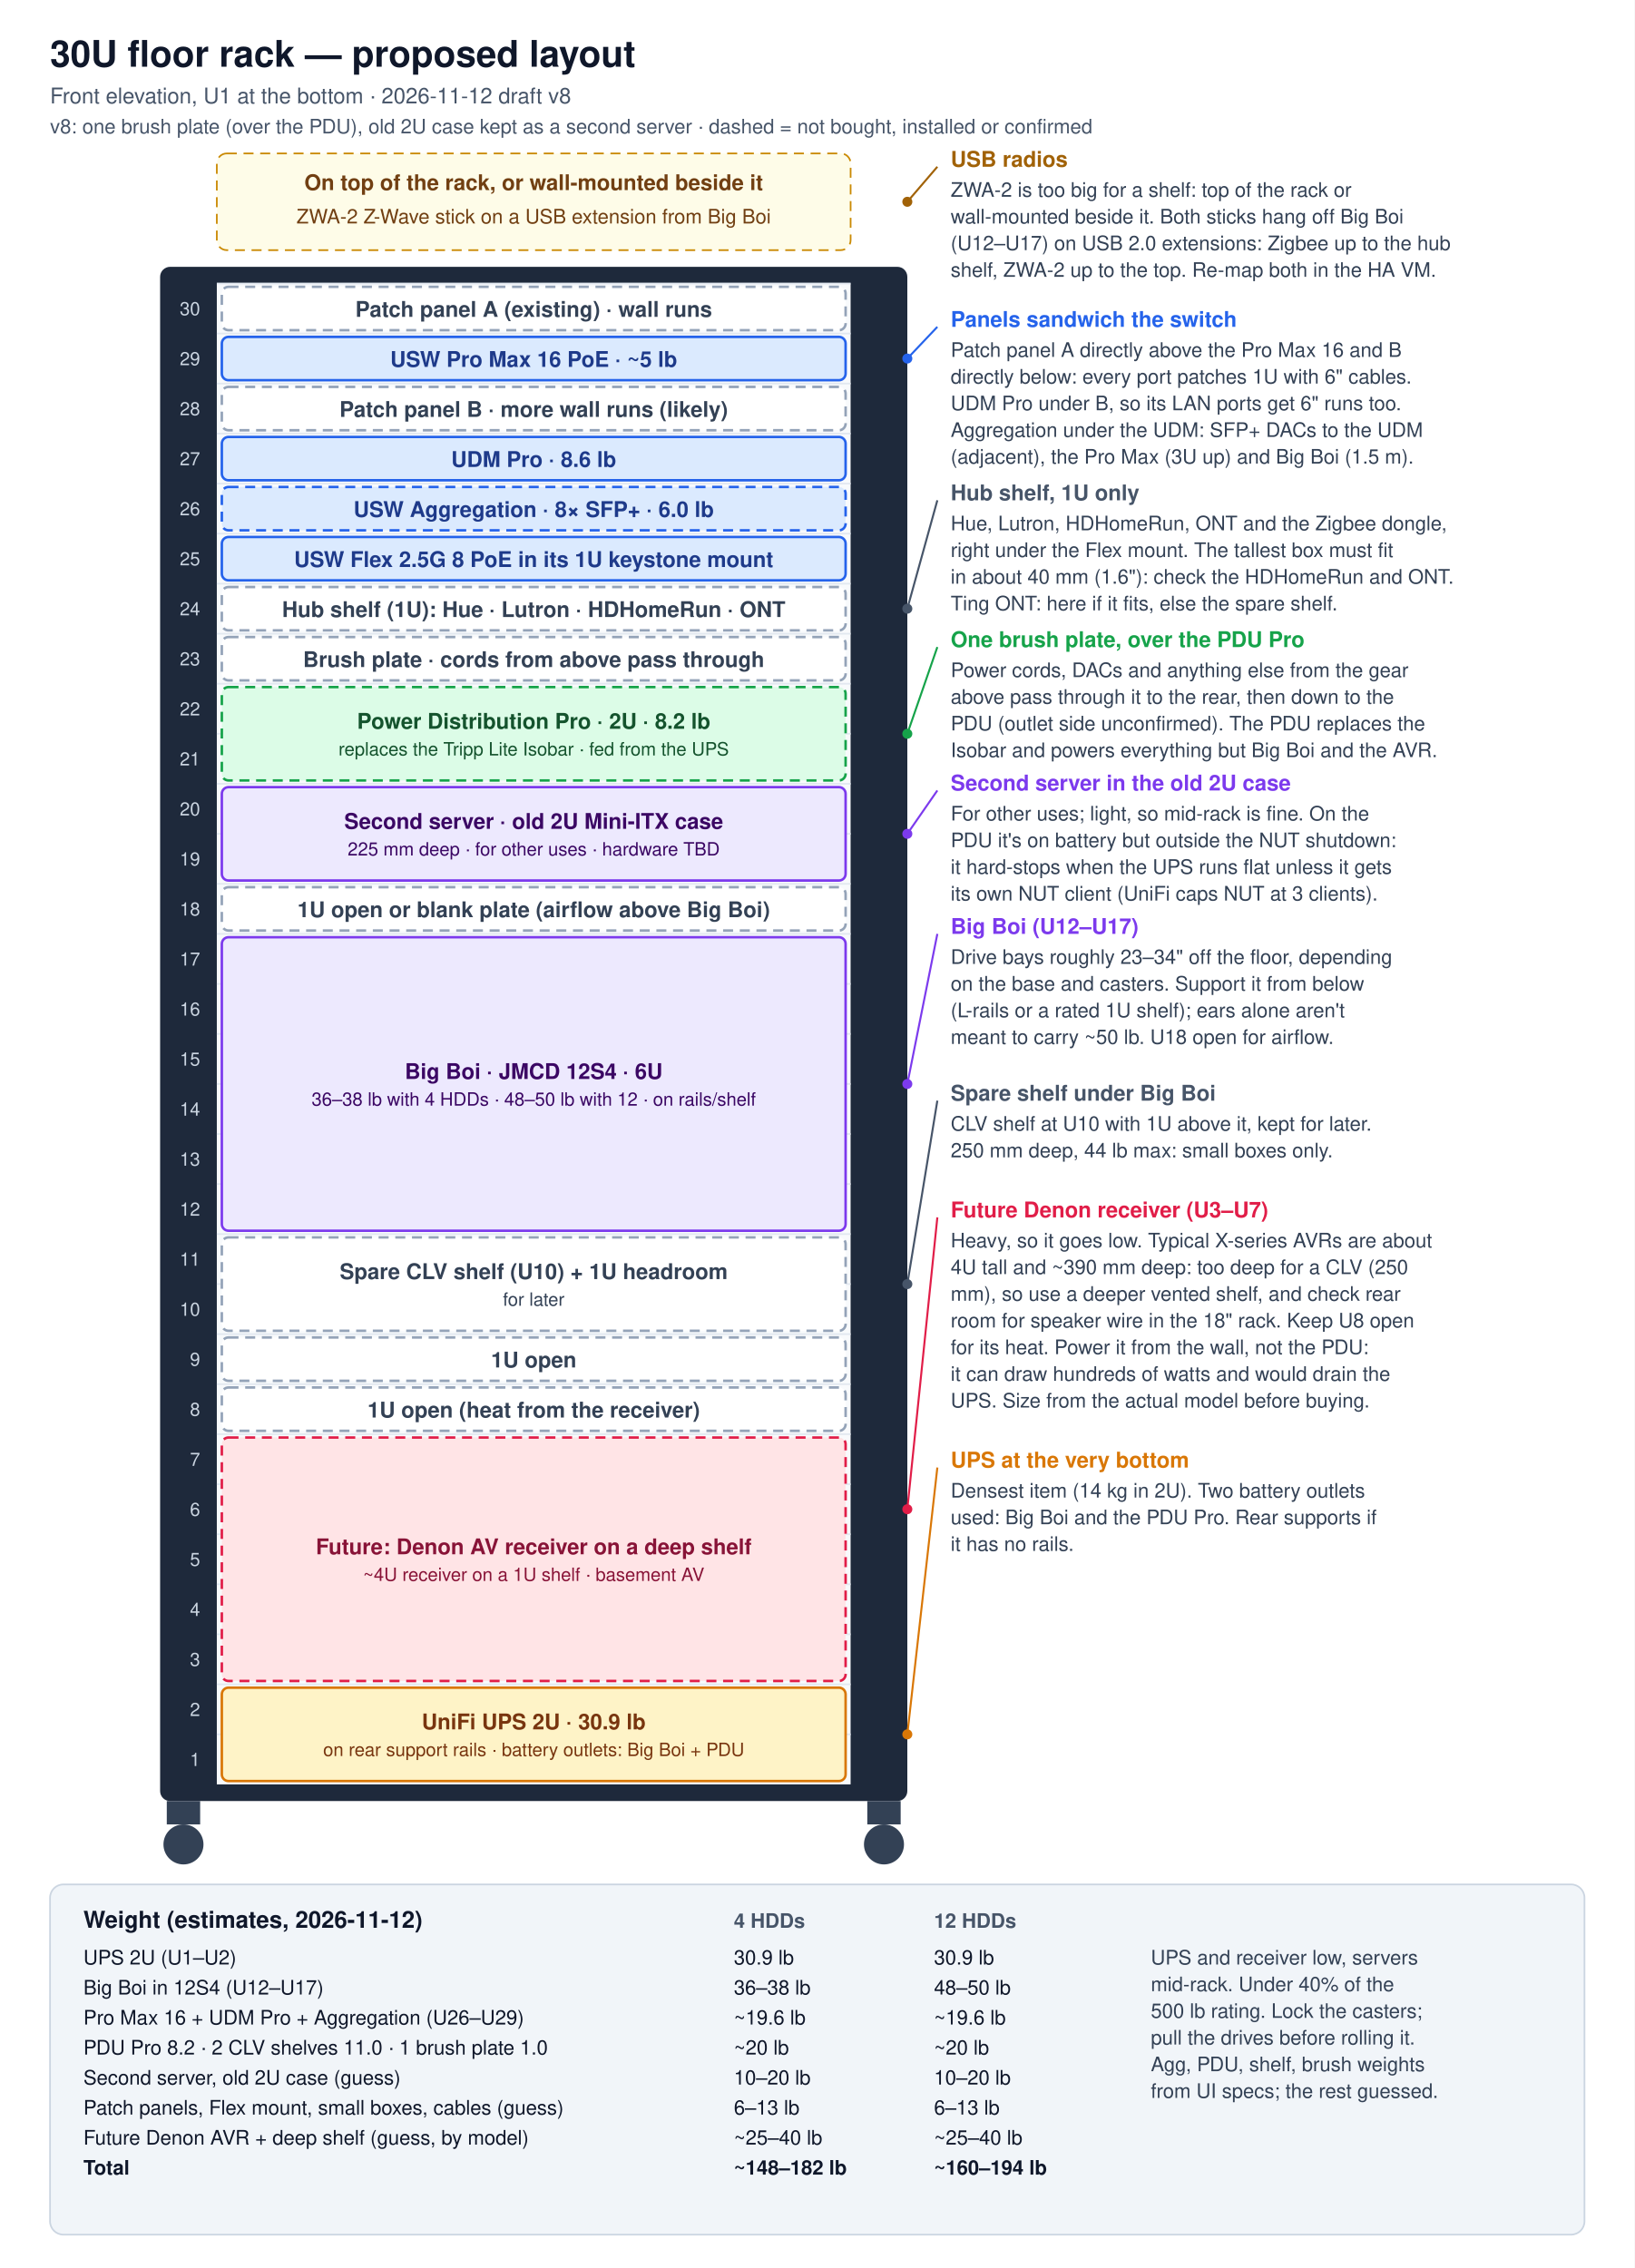
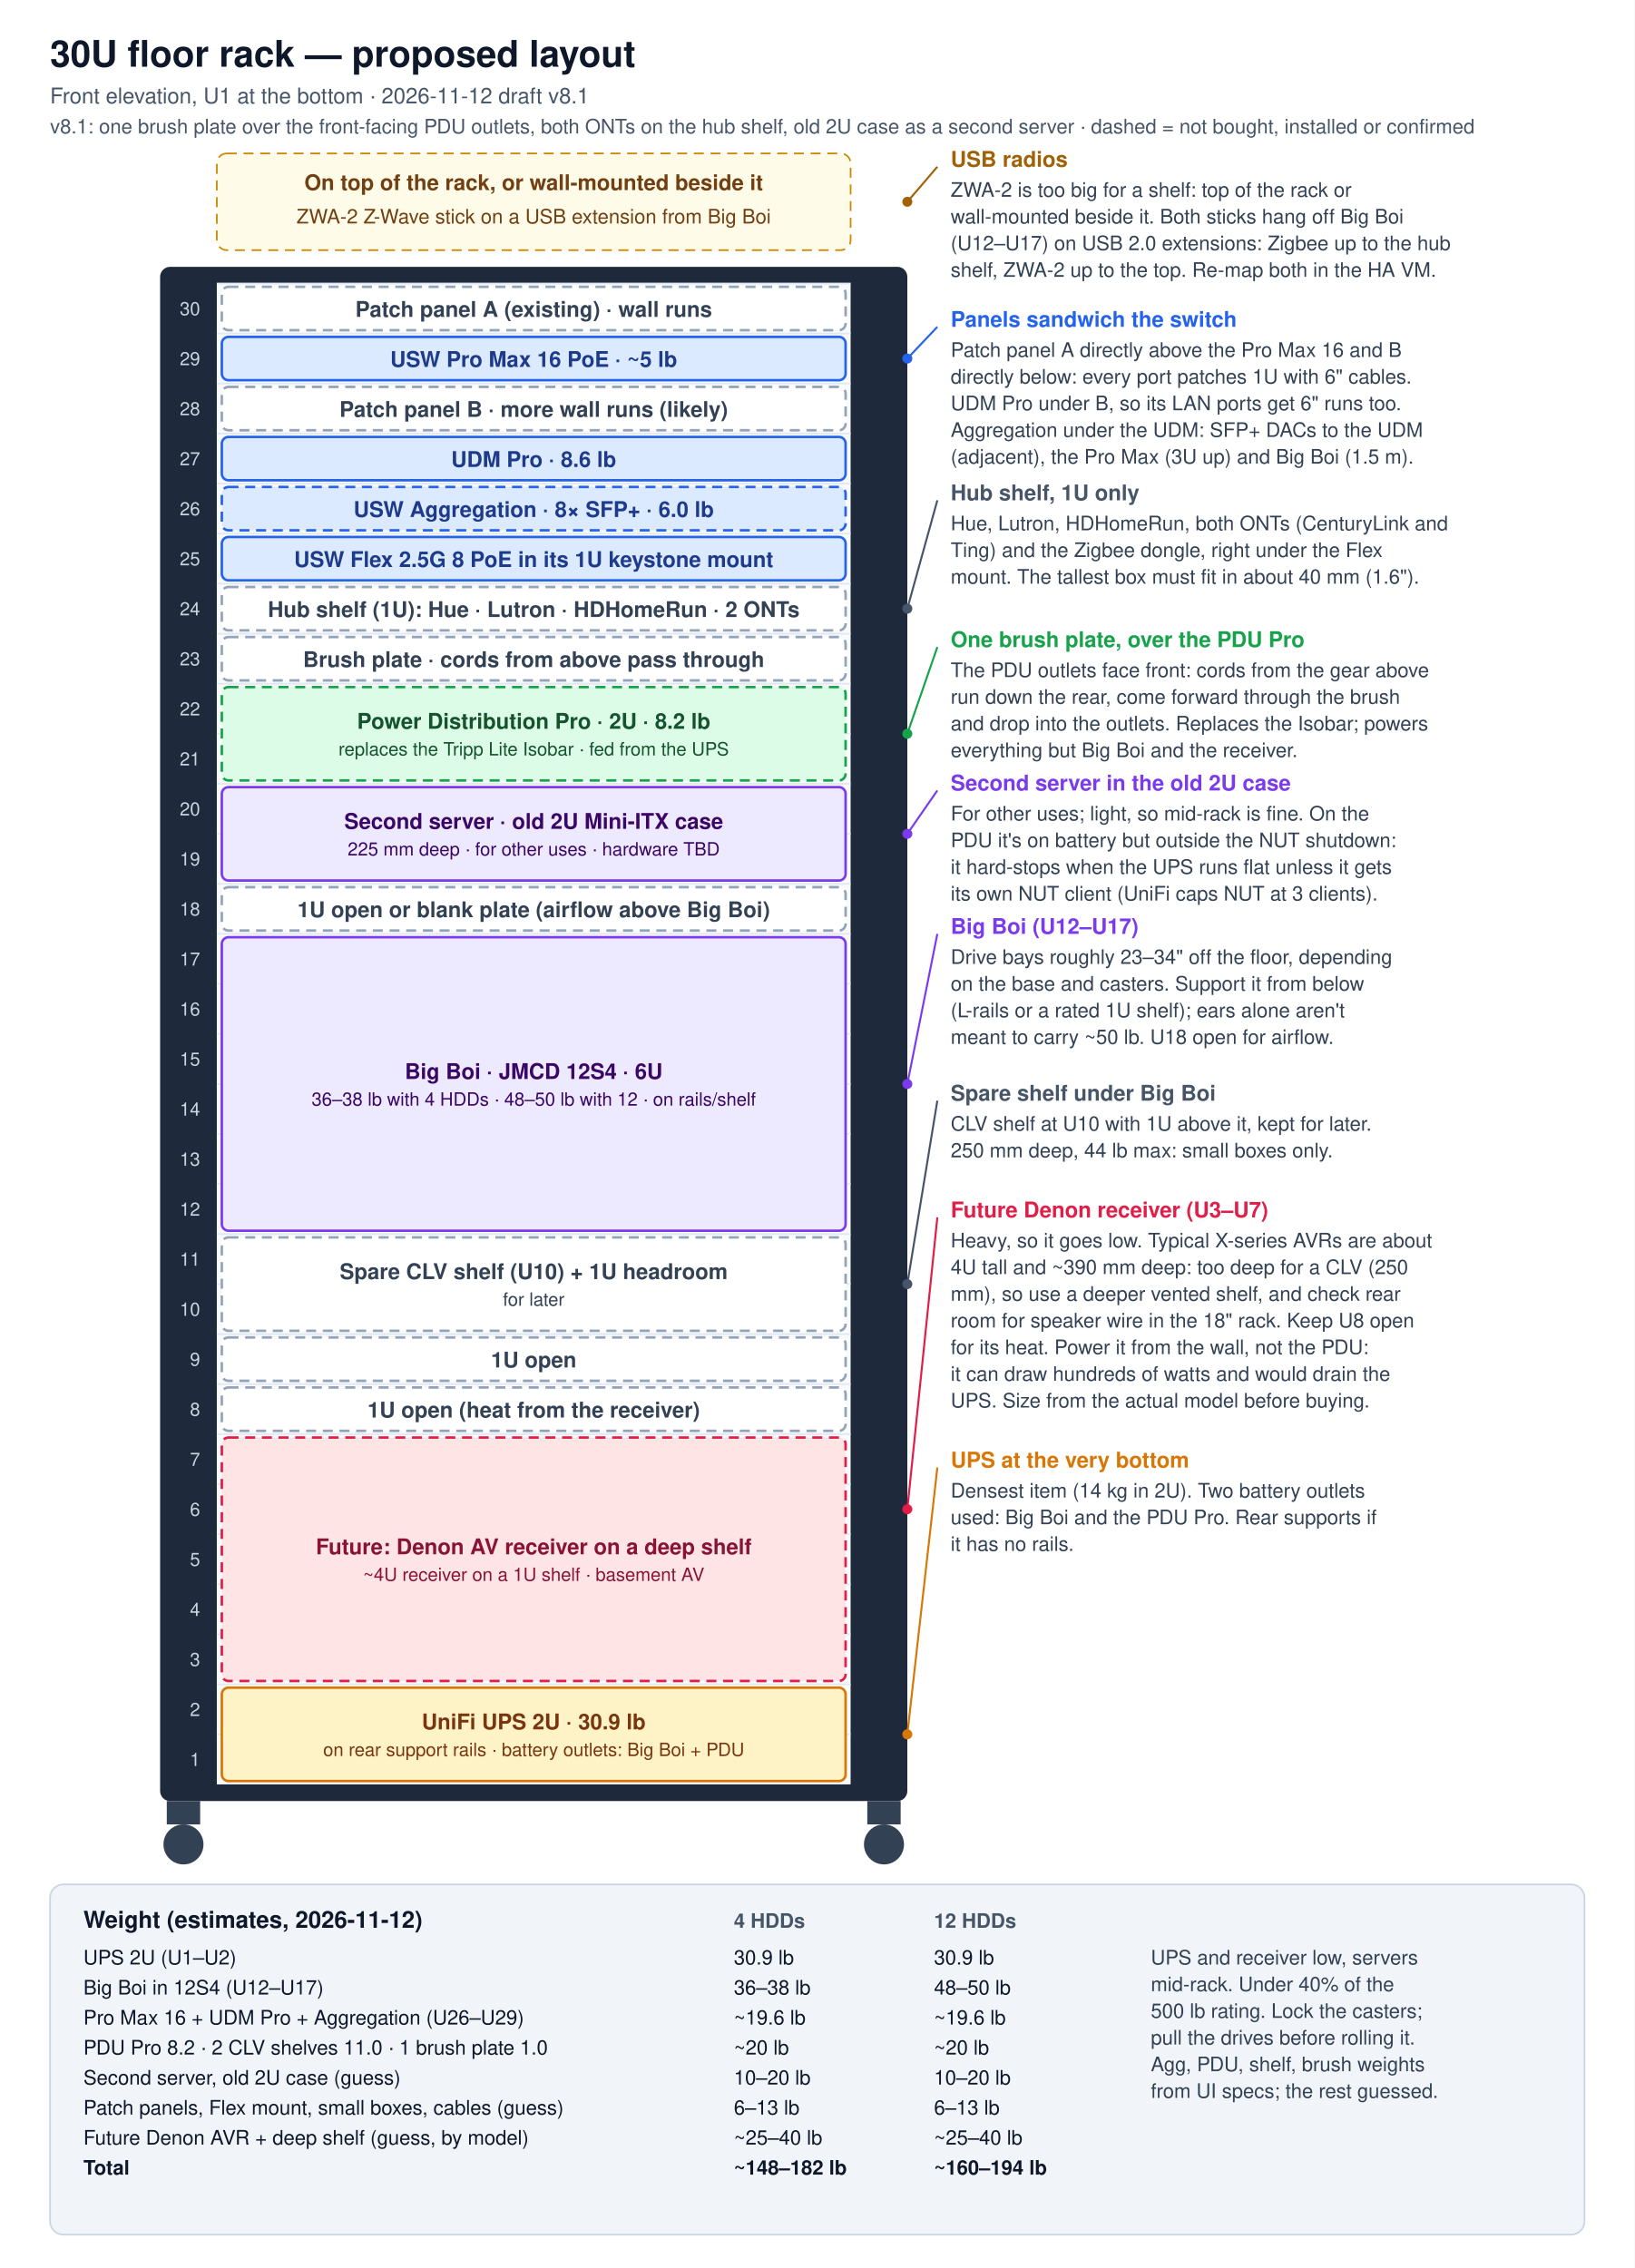
<svg xmlns="http://www.w3.org/2000/svg" viewBox="0 0 980 1360" width="980" height="1360" font-family="-apple-system, system-ui, Segoe UI, Helvetica, Arial, sans-serif">
  <defs>
    <pattern id="hatch" width="8" height="8" patternUnits="userSpaceOnUse" patternTransform="rotate(45)">
      <line x1="0" y1="0" x2="0" y2="8" stroke="#e2e8f0" stroke-width="3" />
    </pattern>
  </defs>
  <rect width="980" height="1360" fill="#ffffff" />
  <text x="30" y="40" font-size="22" font-weight="700" fill="#0f172a">30U floor rack — proposed layout</text>
-   <text x="30" y="62" font-size="13" fill="#475569">Front elevation, U1 at the bottom · 2026-11-12 draft v8</text>
-   <text x="30" y="80" font-size="12" fill="#475569">v8: one brush plate (over the PDU), old 2U case kept as a second server · dashed = not bought, installed or confirmed</text>
+   <text x="30" y="62" font-size="13" fill="#475569">Front elevation, U1 at the bottom · 2026-11-12 draft v8.1</text>
+   <text x="30" y="80" font-size="12" fill="#475569">v8.1: one brush plate over the front-facing PDU outlets, both ONTs on the hub shelf, old 2U case as a second server · dashed = not bought, installed or confirmed</text>
  <rect x="130" y="92" width="380" height="58" rx="6" fill="#fefce8" stroke="#ca8a04" stroke-dasharray="6 4" />
  <text x="320" y="114" font-size="13" font-weight="700" fill="#713f12" text-anchor="middle">On top of the rack, or wall-mounted beside it</text>
  <text x="320" y="134" font-size="12" fill="#713f12" text-anchor="middle">ZWA-2 Z-Wave stick on a USB extension from Big Boi</text>
  <rect x="96" y="160" width="448" height="920" rx="6" fill="#1e293b" />
  <rect x="130" y="170" width="380" height="900" fill="#f8fafc" />
  <text x="120" y="1059" font-size="11" fill="#cbd5e1" text-anchor="end">1</text>
  <line x1="130" y1="1040" x2="510" y2="1040" stroke="#e2e8f0" />
  <text x="120" y="1029" font-size="11" fill="#cbd5e1" text-anchor="end">2</text>
  <line x1="130" y1="1010" x2="510" y2="1010" stroke="#e2e8f0" />
  <text x="120" y="999" font-size="11" fill="#cbd5e1" text-anchor="end">3</text>
  <line x1="130" y1="980" x2="510" y2="980" stroke="#e2e8f0" />
  <text x="120" y="969" font-size="11" fill="#cbd5e1" text-anchor="end">4</text>
  <line x1="130" y1="950" x2="510" y2="950" stroke="#e2e8f0" />
  <text x="120" y="939" font-size="11" fill="#cbd5e1" text-anchor="end">5</text>
  <line x1="130" y1="920" x2="510" y2="920" stroke="#e2e8f0" />
  <text x="120" y="909" font-size="11" fill="#cbd5e1" text-anchor="end">6</text>
  <line x1="130" y1="890" x2="510" y2="890" stroke="#e2e8f0" />
  <text x="120" y="879" font-size="11" fill="#cbd5e1" text-anchor="end">7</text>
  <line x1="130" y1="860" x2="510" y2="860" stroke="#e2e8f0" />
  <text x="120" y="849" font-size="11" fill="#cbd5e1" text-anchor="end">8</text>
  <line x1="130" y1="830" x2="510" y2="830" stroke="#e2e8f0" />
  <text x="120" y="819" font-size="11" fill="#cbd5e1" text-anchor="end">9</text>
  <line x1="130" y1="800" x2="510" y2="800" stroke="#e2e8f0" />
  <text x="120" y="789" font-size="11" fill="#cbd5e1" text-anchor="end">10</text>
  <line x1="130" y1="770" x2="510" y2="770" stroke="#e2e8f0" />
  <text x="120" y="759" font-size="11" fill="#cbd5e1" text-anchor="end">11</text>
  <line x1="130" y1="740" x2="510" y2="740" stroke="#e2e8f0" />
  <text x="120" y="729" font-size="11" fill="#cbd5e1" text-anchor="end">12</text>
  <line x1="130" y1="710" x2="510" y2="710" stroke="#e2e8f0" />
  <text x="120" y="699" font-size="11" fill="#cbd5e1" text-anchor="end">13</text>
  <line x1="130" y1="680" x2="510" y2="680" stroke="#e2e8f0" />
  <text x="120" y="669" font-size="11" fill="#cbd5e1" text-anchor="end">14</text>
  <line x1="130" y1="650" x2="510" y2="650" stroke="#e2e8f0" />
  <text x="120" y="639" font-size="11" fill="#cbd5e1" text-anchor="end">15</text>
  <line x1="130" y1="620" x2="510" y2="620" stroke="#e2e8f0" />
  <text x="120" y="609" font-size="11" fill="#cbd5e1" text-anchor="end">16</text>
  <line x1="130" y1="590" x2="510" y2="590" stroke="#e2e8f0" />
  <text x="120" y="579" font-size="11" fill="#cbd5e1" text-anchor="end">17</text>
  <line x1="130" y1="560" x2="510" y2="560" stroke="#e2e8f0" />
  <text x="120" y="549" font-size="11" fill="#cbd5e1" text-anchor="end">18</text>
  <line x1="130" y1="530" x2="510" y2="530" stroke="#e2e8f0" />
  <text x="120" y="519" font-size="11" fill="#cbd5e1" text-anchor="end">19</text>
  <line x1="130" y1="500" x2="510" y2="500" stroke="#e2e8f0" />
  <text x="120" y="489" font-size="11" fill="#cbd5e1" text-anchor="end">20</text>
  <line x1="130" y1="470" x2="510" y2="470" stroke="#e2e8f0" />
  <text x="120" y="459" font-size="11" fill="#cbd5e1" text-anchor="end">21</text>
  <line x1="130" y1="440" x2="510" y2="440" stroke="#e2e8f0" />
  <text x="120" y="429" font-size="11" fill="#cbd5e1" text-anchor="end">22</text>
  <line x1="130" y1="410" x2="510" y2="410" stroke="#e2e8f0" />
  <text x="120" y="399" font-size="11" fill="#cbd5e1" text-anchor="end">23</text>
  <line x1="130" y1="380" x2="510" y2="380" stroke="#e2e8f0" />
  <text x="120" y="369" font-size="11" fill="#cbd5e1" text-anchor="end">24</text>
  <line x1="130" y1="350" x2="510" y2="350" stroke="#e2e8f0" />
  <text x="120" y="339" font-size="11" fill="#cbd5e1" text-anchor="end">25</text>
  <line x1="130" y1="320" x2="510" y2="320" stroke="#e2e8f0" />
  <text x="120" y="309" font-size="11" fill="#cbd5e1" text-anchor="end">26</text>
  <line x1="130" y1="290" x2="510" y2="290" stroke="#e2e8f0" />
  <text x="120" y="279" font-size="11" fill="#cbd5e1" text-anchor="end">27</text>
  <line x1="130" y1="260" x2="510" y2="260" stroke="#e2e8f0" />
  <text x="120" y="249" font-size="11" fill="#cbd5e1" text-anchor="end">28</text>
  <line x1="130" y1="230" x2="510" y2="230" stroke="#e2e8f0" />
  <text x="120" y="219" font-size="11" fill="#cbd5e1" text-anchor="end">29</text>
  <line x1="130" y1="200" x2="510" y2="200" stroke="#e2e8f0" />
  <text x="120" y="189" font-size="11" fill="#cbd5e1" text-anchor="end">30</text>
  <line x1="130" y1="170" x2="510" y2="170" stroke="#e2e8f0" />
  <rect x="100" y="1080" width="20" height="14" fill="#334155" />
  <circle cx="110" cy="1106" r="12" fill="#334155" />
  <rect x="520" y="1080" width="20" height="14" fill="#334155" />
  <circle cx="530" cy="1106" r="12" fill="#334155" />
  <rect x="133" y="172" width="374" height="26" rx="4" fill="#ffffff" stroke="#94a3b8" stroke-width="1.5" stroke-dasharray="6 4" />
  <text x="320" y="190" font-size="13" font-weight="700" fill="#334155" text-anchor="middle">Patch panel A (existing)  ·  wall runs</text>
  <rect x="133" y="202" width="374" height="26" rx="4" fill="#dbeafe" stroke="#2563eb" stroke-width="1.5" />
  <text x="320" y="220" font-size="13" font-weight="700" fill="#1e3a8a" text-anchor="middle">USW Pro Max 16 PoE  ·  ~5 lb</text>
  <rect x="133" y="232" width="374" height="26" rx="4" fill="#ffffff" stroke="#94a3b8" stroke-width="1.5" stroke-dasharray="6 4" />
  <text x="320" y="250" font-size="13" font-weight="700" fill="#334155" text-anchor="middle">Patch panel B  ·  more wall runs (likely)</text>
  <rect x="133" y="262" width="374" height="26" rx="4" fill="#dbeafe" stroke="#2563eb" stroke-width="1.5" />
  <text x="320" y="280" font-size="13" font-weight="700" fill="#1e3a8a" text-anchor="middle">UDM Pro  ·  8.6 lb</text>
  <rect x="133" y="292" width="374" height="26" rx="4" fill="#dbeafe" stroke="#2563eb" stroke-width="1.5" stroke-dasharray="6 4" />
  <text x="320" y="310" font-size="13" font-weight="700" fill="#1e3a8a" text-anchor="middle">USW Aggregation  ·  8× SFP+  ·  6.0 lb</text>
  <rect x="133" y="322" width="374" height="26" rx="4" fill="#dbeafe" stroke="#2563eb" stroke-width="1.5" />
  <text x="320" y="340" font-size="13" font-weight="700" fill="#1e3a8a" text-anchor="middle">USW Flex 2.5G 8 PoE in its 1U keystone mount</text>
  <rect x="133" y="352" width="374" height="26" rx="4" fill="#ffffff" stroke="#94a3b8" stroke-width="1.5" stroke-dasharray="6 4" />
-   <text x="320" y="370" font-size="13" font-weight="700" fill="#334155" text-anchor="middle">Hub shelf (1U): Hue · Lutron · HDHomeRun · ONT</text>
+   <text x="320" y="370" font-size="13" font-weight="700" fill="#334155" text-anchor="middle">Hub shelf (1U): Hue · Lutron · HDHomeRun · 2 ONTs</text>
  <rect x="133" y="382" width="374" height="26" rx="4" fill="#ffffff" stroke="#94a3b8" stroke-width="1.5" stroke-dasharray="6 4" />
  <text x="320" y="400" font-size="13" font-weight="700" fill="#334155" text-anchor="middle">Brush plate  ·  cords from above pass through</text>
  <rect x="133" y="412" width="374" height="56" rx="4" fill="#dcfce7" stroke="#16a34a" stroke-width="1.5" stroke-dasharray="6 4" />
  <text x="320" y="437" font-size="13" font-weight="700" fill="#14532d" text-anchor="middle">Power Distribution Pro  ·  2U  ·  8.2 lb</text>
  <text x="320" y="453" font-size="11" fill="#14532d" text-anchor="middle">replaces the Tripp Lite Isobar · fed from the UPS</text>
  <rect x="133" y="472" width="374" height="56" rx="4" fill="#ede9fe" stroke="#7c3aed" stroke-width="1.5" />
  <text x="320" y="497" font-size="13" font-weight="700" fill="#3b0764" text-anchor="middle">Second server · old 2U Mini-ITX case</text>
  <text x="320" y="513" font-size="11" fill="#3b0764" text-anchor="middle">225 mm deep · for other uses · hardware TBD</text>
  <rect x="133" y="532" width="374" height="26" rx="4" fill="#ffffff" stroke="#94a3b8" stroke-width="1.5" stroke-dasharray="6 4" />
  <text x="320" y="550" font-size="13" font-weight="700" fill="#334155" text-anchor="middle">1U open or blank plate (airflow above Big Boi)</text>
  <rect x="133" y="562" width="374" height="176" rx="4" fill="#ede9fe" stroke="#7c3aed" stroke-width="1.5" />
  <text x="320" y="647" font-size="13" font-weight="700" fill="#3b0764" text-anchor="middle">Big Boi · JMCD 12S4 · 6U</text>
  <text x="320" y="663" font-size="11" fill="#3b0764" text-anchor="middle">36–38 lb with 4 HDDs · 48–50 lb with 12 · on rails/shelf</text>
  <rect x="133" y="742" width="374" height="56" rx="4" fill="#ffffff" stroke="#94a3b8" stroke-width="1.5" stroke-dasharray="6 4" />
  <text x="320" y="767" font-size="13" font-weight="700" fill="#334155" text-anchor="middle">Spare CLV shelf (U10) + 1U headroom</text>
  <text x="320" y="783" font-size="11" fill="#334155" text-anchor="middle">for later</text>
  <rect x="133" y="802" width="374" height="26" rx="4" fill="#ffffff" stroke="#94a3b8" stroke-width="1.5" stroke-dasharray="6 4" />
  <text x="320" y="820" font-size="13" font-weight="700" fill="#334155" text-anchor="middle">1U open</text>
  <rect x="133" y="832" width="374" height="26" rx="4" fill="#ffffff" stroke="#94a3b8" stroke-width="1.5" stroke-dasharray="6 4" />
  <text x="320" y="850" font-size="13" font-weight="700" fill="#334155" text-anchor="middle">1U open (heat from the receiver)</text>
  <rect x="133" y="862" width="374" height="146" rx="4" fill="#ffe4e6" stroke="#e11d48" stroke-width="1.5" stroke-dasharray="6 4" />
  <text x="320" y="932" font-size="13" font-weight="700" fill="#881337" text-anchor="middle">Future: Denon AV receiver on a deep shelf</text>
  <text x="320" y="948" font-size="11" fill="#881337" text-anchor="middle">~4U receiver on a 1U shelf · basement AV</text>
  <rect x="133" y="1012" width="374" height="56" rx="4" fill="#fef3c7" stroke="#d97706" stroke-width="1.5" />
  <text x="320" y="1037" font-size="13" font-weight="700" fill="#78350f" text-anchor="middle">UniFi UPS 2U  ·  30.9 lb</text>
  <text x="320" y="1053" font-size="11" fill="#78350f" text-anchor="middle">on rear support rails · battery outlets: Big Boi + PDU</text>
  <line x1="544" y1="121" x2="562" y2="100" stroke="#a16207" stroke-width="1.2" />
  <circle cx="544" cy="121" r="3" fill="#a16207" />
  <text x="570" y="100" font-size="13" font-weight="700" fill="#a16207">USB radios</text>
  <text x="570" y="118" font-size="12" fill="#334155">ZWA-2 is too big for a shelf: top of the rack or</text>
  <text x="570" y="134" font-size="12" fill="#334155">wall-mounted beside it. Both sticks hang off Big Boi</text>
  <text x="570" y="150" font-size="12" fill="#334155">(U12–U17) on USB 2.0 extensions: Zigbee up to the hub</text>
  <text x="570" y="166" font-size="12" fill="#334155">shelf, ZWA-2 up to the top. Re-map both in the HA VM.</text>
  <line x1="544" y1="215" x2="562" y2="196" stroke="#2563eb" stroke-width="1.2" />
  <circle cx="544" cy="215" r="3" fill="#2563eb" />
  <text x="570" y="196" font-size="13" font-weight="700" fill="#2563eb">Panels sandwich the switch</text>
  <text x="570" y="214" font-size="12" fill="#334155">Patch panel A directly above the Pro Max 16 and B</text>
  <text x="570" y="230" font-size="12" fill="#334155">directly below: every port patches 1U with 6" cables.</text>
  <text x="570" y="246" font-size="12" fill="#334155">UDM Pro under B, so its LAN ports get 6" runs too.</text>
  <text x="570" y="262" font-size="12" fill="#334155">Aggregation under the UDM: SFP+ DACs to the UDM</text>
  <text x="570" y="278" font-size="12" fill="#334155">(adjacent), the Pro Max (3U up) and Big Boi (1.5 m).</text>
  <line x1="544" y1="365" x2="562" y2="300" stroke="#475569" stroke-width="1.2" />
  <circle cx="544" cy="365" r="3" fill="#475569" />
  <text x="570" y="300" font-size="13" font-weight="700" fill="#475569">Hub shelf, 1U only</text>
-   <text x="570" y="318" font-size="12" fill="#334155">Hue, Lutron, HDHomeRun, ONT and the Zigbee dongle,</text>
-   <text x="570" y="334" font-size="12" fill="#334155">right under the Flex mount. The tallest box must fit</text>
-   <text x="570" y="350" font-size="12" fill="#334155">in about 40 mm (1.6"): check the HDHomeRun and ONT.</text>
-   <text x="570" y="366" font-size="12" fill="#334155">Ting ONT: here if it fits, else the spare shelf.</text>
+   <text x="570" y="318" font-size="12" fill="#334155">Hue, Lutron, HDHomeRun, both ONTs (CenturyLink and</text>
+   <text x="570" y="334" font-size="12" fill="#334155">Ting) and the Zigbee dongle, right under the Flex</text>
+   <text x="570" y="350" font-size="12" fill="#334155">mount. The tallest box must fit in about 40 mm (1.6").</text>
  <line x1="544" y1="440" x2="562" y2="388" stroke="#16a34a" stroke-width="1.2" />
  <circle cx="544" cy="440" r="3" fill="#16a34a" />
  <text x="570" y="388" font-size="13" font-weight="700" fill="#16a34a">One brush plate, over the PDU Pro</text>
-   <text x="570" y="406" font-size="12" fill="#334155">Power cords, DACs and anything else from the gear</text>
-   <text x="570" y="422" font-size="12" fill="#334155">above pass through it to the rear, then down to the</text>
-   <text x="570" y="438" font-size="12" fill="#334155">PDU (outlet side unconfirmed). The PDU replaces the</text>
-   <text x="570" y="454" font-size="12" fill="#334155">Isobar and powers everything but Big Boi and the AVR.</text>
+   <text x="570" y="406" font-size="12" fill="#334155">The PDU outlets face front: cords from the gear above</text>
+   <text x="570" y="422" font-size="12" fill="#334155">run down the rear, come forward through the brush</text>
+   <text x="570" y="438" font-size="12" fill="#334155">and drop into the outlets. Replaces the Isobar; powers</text>
+   <text x="570" y="454" font-size="12" fill="#334155">everything but Big Boi and the receiver.</text>
  <line x1="544" y1="500" x2="562" y2="474" stroke="#7c3aed" stroke-width="1.2" />
  <circle cx="544" cy="500" r="3" fill="#7c3aed" />
  <text x="570" y="474" font-size="13" font-weight="700" fill="#7c3aed">Second server in the old 2U case</text>
  <text x="570" y="492" font-size="12" fill="#334155">For other uses; light, so mid-rack is fine. On the</text>
  <text x="570" y="508" font-size="12" fill="#334155">PDU it's on battery but outside the NUT shutdown:</text>
  <text x="570" y="524" font-size="12" fill="#334155">it hard-stops when the UPS runs flat unless it gets</text>
  <text x="570" y="540" font-size="12" fill="#334155">its own NUT client (UniFi caps NUT at 3 clients).</text>
  <line x1="544" y1="650" x2="562" y2="560" stroke="#7c3aed" stroke-width="1.2" />
  <circle cx="544" cy="650" r="3" fill="#7c3aed" />
  <text x="570" y="560" font-size="13" font-weight="700" fill="#7c3aed">Big Boi (U12–U17)</text>
  <text x="570" y="578" font-size="12" fill="#334155">Drive bays roughly 23–34" off the floor, depending</text>
  <text x="570" y="594" font-size="12" fill="#334155">on the base and casters. Support it from below</text>
  <text x="570" y="610" font-size="12" fill="#334155">(L-rails or a rated 1U shelf); ears alone aren't</text>
  <text x="570" y="626" font-size="12" fill="#334155">meant to carry ~50 lb. U18 open for airflow.</text>
  <line x1="544" y1="770" x2="562" y2="660" stroke="#475569" stroke-width="1.2" />
  <circle cx="544" cy="770" r="3" fill="#475569" />
  <text x="570" y="660" font-size="13" font-weight="700" fill="#475569">Spare shelf under Big Boi</text>
  <text x="570" y="678" font-size="12" fill="#334155">CLV shelf at U10 with 1U above it, kept for later.</text>
  <text x="570" y="694" font-size="12" fill="#334155">250 mm deep, 44 lb max: small boxes only.</text>
  <line x1="544" y1="905" x2="562" y2="730" stroke="#e11d48" stroke-width="1.2" />
  <circle cx="544" cy="905" r="3" fill="#e11d48" />
  <text x="570" y="730" font-size="13" font-weight="700" fill="#e11d48">Future Denon receiver (U3–U7)</text>
  <text x="570" y="748" font-size="12" fill="#334155">Heavy, so it goes low. Typical X-series AVRs are about</text>
  <text x="570" y="764" font-size="12" fill="#334155">4U tall and ~390 mm deep: too deep for a CLV (250</text>
  <text x="570" y="780" font-size="12" fill="#334155">mm), so use a deeper vented shelf, and check rear</text>
  <text x="570" y="796" font-size="12" fill="#334155">room for speaker wire in the 18" rack. Keep U8 open</text>
  <text x="570" y="812" font-size="12" fill="#334155">for its heat. Power it from the wall, not the PDU:</text>
  <text x="570" y="828" font-size="12" fill="#334155">it can draw hundreds of watts and would drain the</text>
  <text x="570" y="844" font-size="12" fill="#334155">UPS. Size from the actual model before buying.</text>
  <line x1="544" y1="1040" x2="562" y2="880" stroke="#d97706" stroke-width="1.2" />
  <circle cx="544" cy="1040" r="3" fill="#d97706" />
  <text x="570" y="880" font-size="13" font-weight="700" fill="#d97706">UPS at the very bottom</text>
  <text x="570" y="898" font-size="12" fill="#334155">Densest item (14 kg in 2U). Two battery outlets</text>
  <text x="570" y="914" font-size="12" fill="#334155">used: Big Boi and the PDU Pro. Rear supports if</text>
  <text x="570" y="930" font-size="12" fill="#334155">it has no rails.</text>
  <rect x="30" y="1130" width="920" height="210" rx="8" fill="#f1f5f9" stroke="#cbd5e1" />
  <text x="50" y="1156" font-size="14" font-weight="700" fill="#0f172a">Weight (estimates, 2026-11-12)</text>
  <text x="440" y="1156" font-size="12" font-weight="700" fill="#475569">4 HDDs</text>
  <text x="560" y="1156" font-size="12" font-weight="700" fill="#475569">12 HDDs</text>
  <text x="50" y="1178" font-size="12" font-weight="400" fill="#0f172a">UPS 2U (U1–U2)</text>
  <text x="440" y="1178" font-size="12" font-weight="400" fill="#0f172a">30.9 lb</text>
  <text x="560" y="1178" font-size="12" font-weight="400" fill="#0f172a">30.9 lb</text>
  <text x="50" y="1196" font-size="12" font-weight="400" fill="#0f172a">Big Boi in 12S4 (U12–U17)</text>
  <text x="440" y="1196" font-size="12" font-weight="400" fill="#0f172a">36–38 lb</text>
  <text x="560" y="1196" font-size="12" font-weight="400" fill="#0f172a">48–50 lb</text>
  <text x="50" y="1214" font-size="12" font-weight="400" fill="#0f172a">Pro Max 16 + UDM Pro + Aggregation (U26–U29)</text>
  <text x="440" y="1214" font-size="12" font-weight="400" fill="#0f172a">~19.6 lb</text>
  <text x="560" y="1214" font-size="12" font-weight="400" fill="#0f172a">~19.6 lb</text>
  <text x="50" y="1232" font-size="12" font-weight="400" fill="#0f172a">PDU Pro 8.2 · 2 CLV shelves 11.0 · 1 brush plate 1.0</text>
  <text x="440" y="1232" font-size="12" font-weight="400" fill="#0f172a">~20 lb</text>
  <text x="560" y="1232" font-size="12" font-weight="400" fill="#0f172a">~20 lb</text>
  <text x="50" y="1250" font-size="12" font-weight="400" fill="#0f172a">Second server, old 2U case (guess)</text>
  <text x="440" y="1250" font-size="12" font-weight="400" fill="#0f172a">10–20 lb</text>
  <text x="560" y="1250" font-size="12" font-weight="400" fill="#0f172a">10–20 lb</text>
  <text x="50" y="1268" font-size="12" font-weight="400" fill="#0f172a">Patch panels, Flex mount, small boxes, cables (guess)</text>
  <text x="440" y="1268" font-size="12" font-weight="400" fill="#0f172a">6–13 lb</text>
  <text x="560" y="1268" font-size="12" font-weight="400" fill="#0f172a">6–13 lb</text>
  <text x="50" y="1286" font-size="12" font-weight="400" fill="#0f172a">Future Denon AVR + deep shelf (guess, by model)</text>
  <text x="440" y="1286" font-size="12" font-weight="400" fill="#0f172a">~25–40 lb</text>
  <text x="560" y="1286" font-size="12" font-weight="400" fill="#0f172a">~25–40 lb</text>
  <text x="50" y="1304" font-size="12" font-weight="700" fill="#0f172a">Total</text>
  <text x="440" y="1304" font-size="12" font-weight="700" fill="#0f172a">~148–182 lb</text>
  <text x="560" y="1304" font-size="12" font-weight="700" fill="#0f172a">~160–194 lb</text>
  <text x="690" y="1178" font-size="12" fill="#334155">UPS and receiver low, servers</text>
  <text x="690" y="1194" font-size="12" fill="#334155">mid-rack. Under 40% of the</text>
  <text x="690" y="1210" font-size="12" fill="#334155">500 lb rating. Lock the casters;</text>
  <text x="690" y="1226" font-size="12" fill="#334155">pull the drives before rolling it.</text>
  <text x="690" y="1242" font-size="12" fill="#334155">Agg, PDU, shelf, brush weights</text>
  <text x="690" y="1258" font-size="12" fill="#334155">from UI specs; the rest guessed.</text>
</svg>
